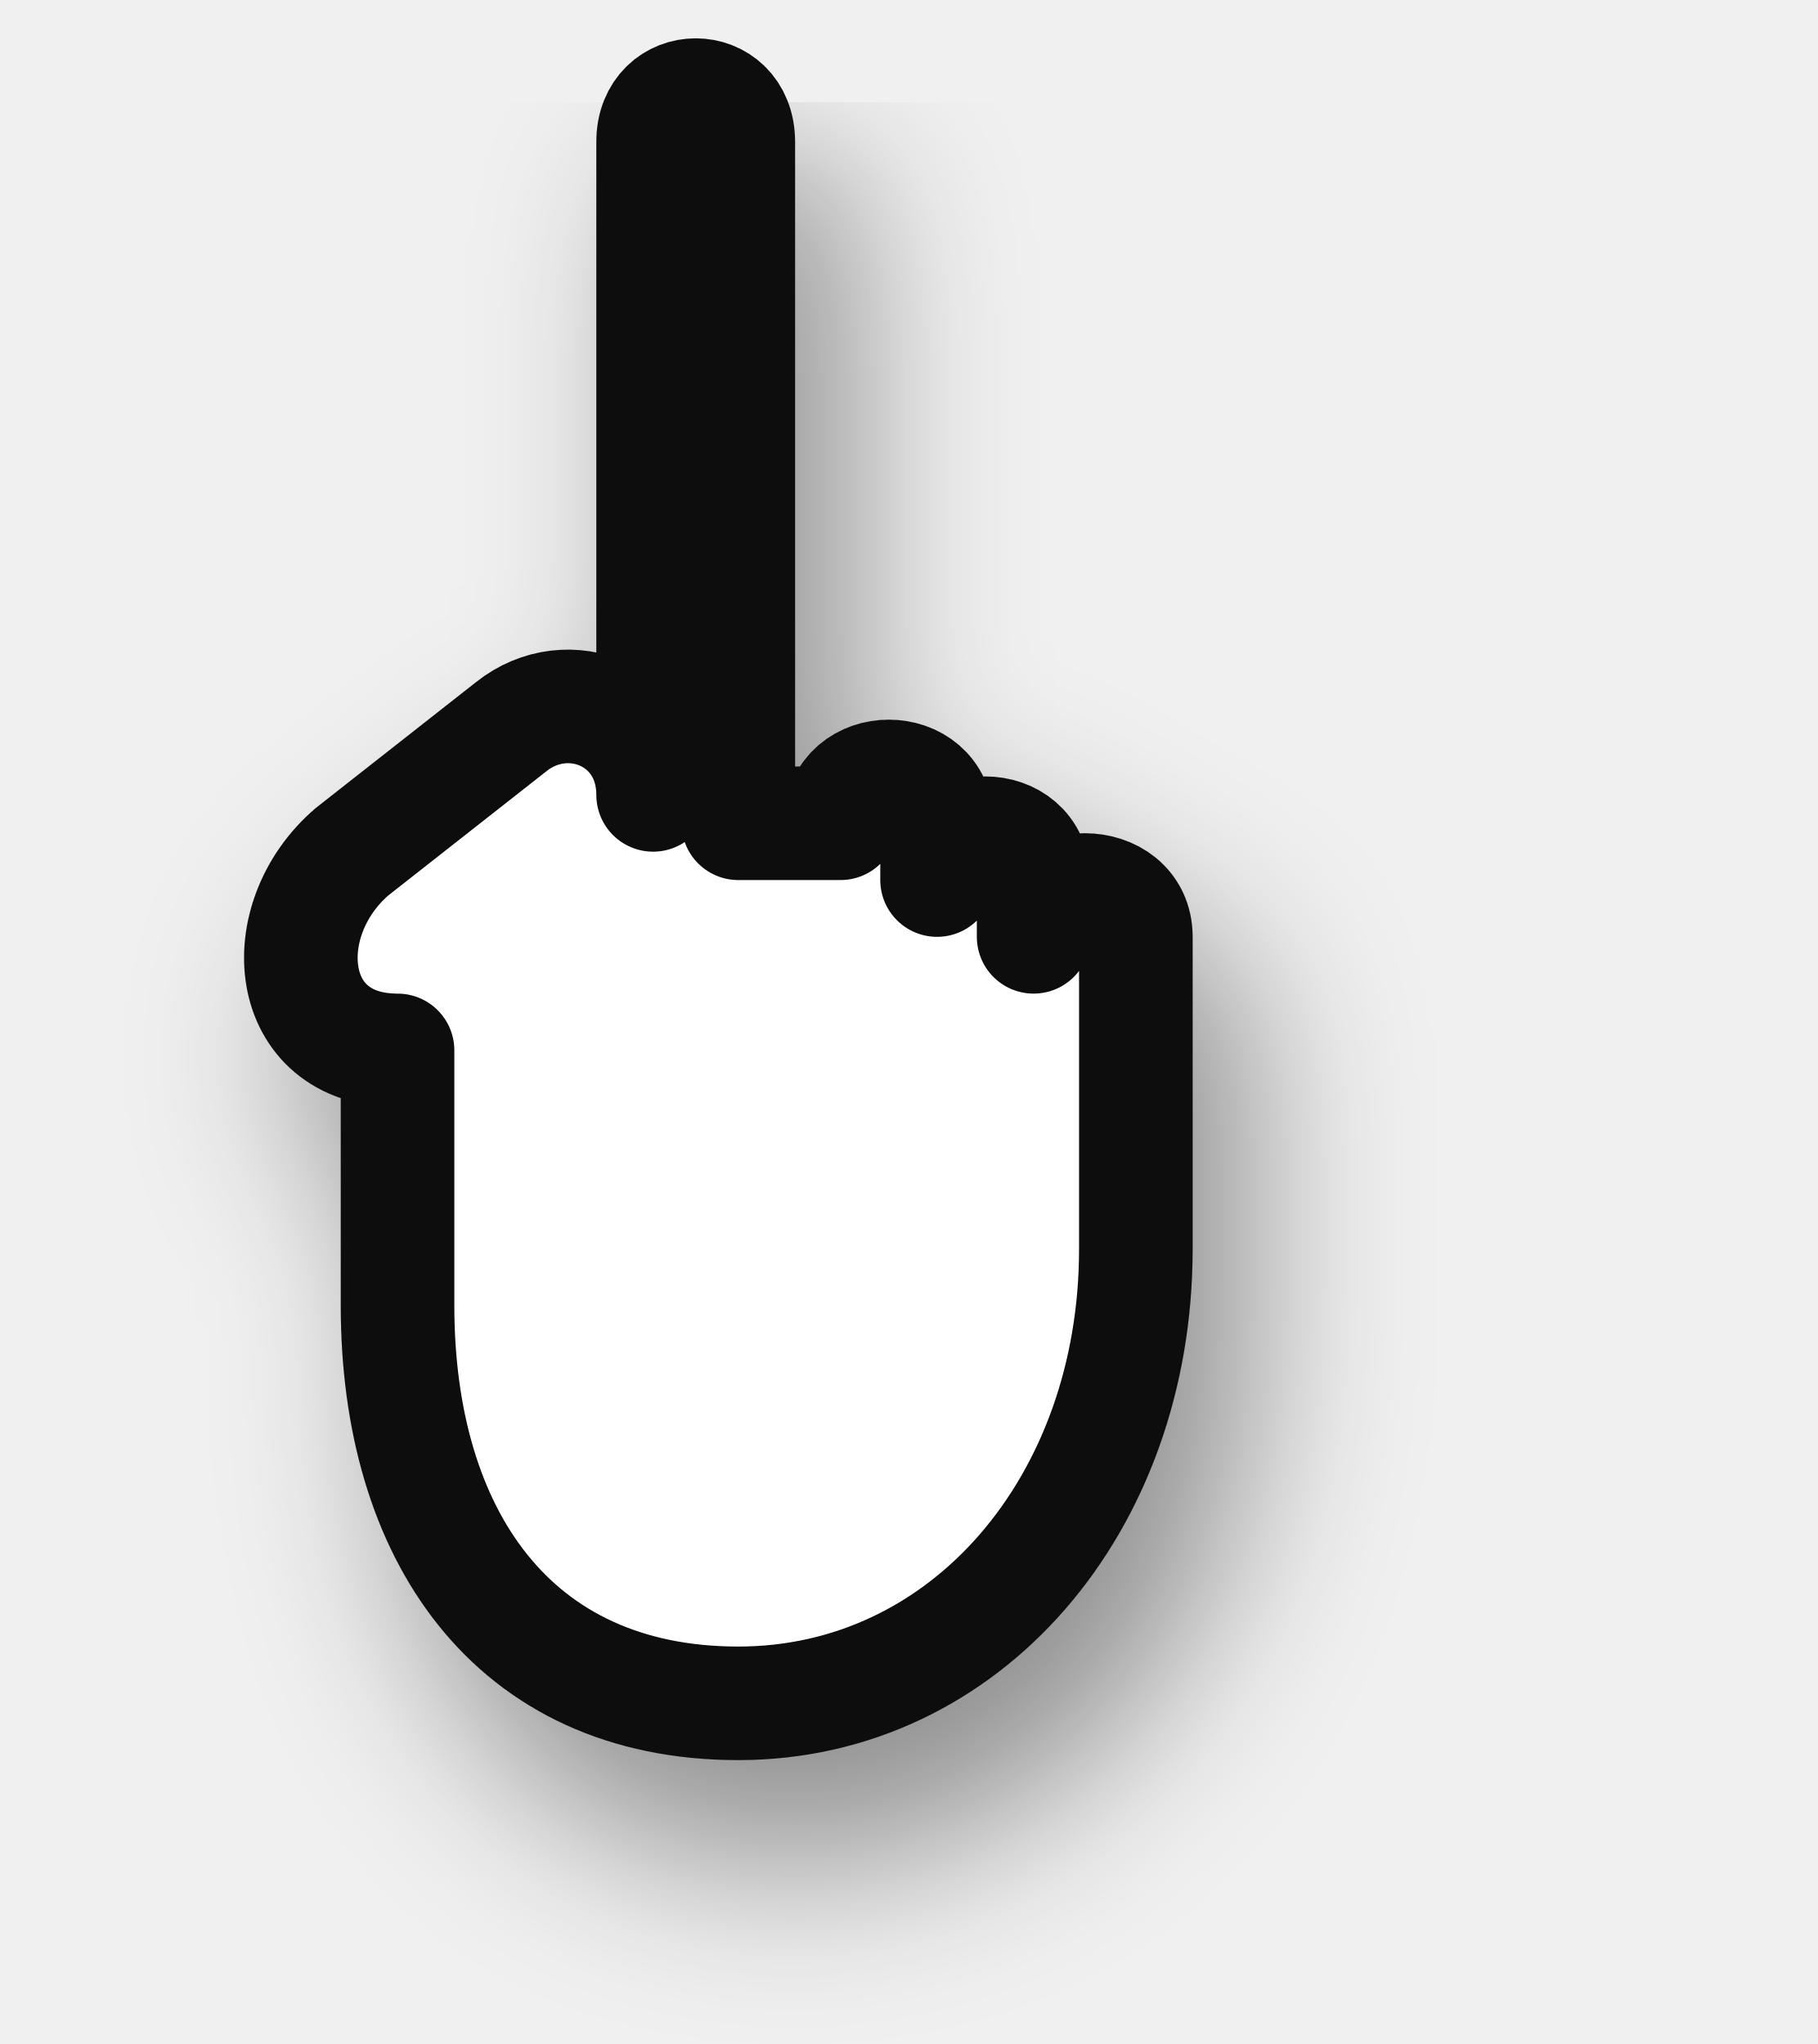
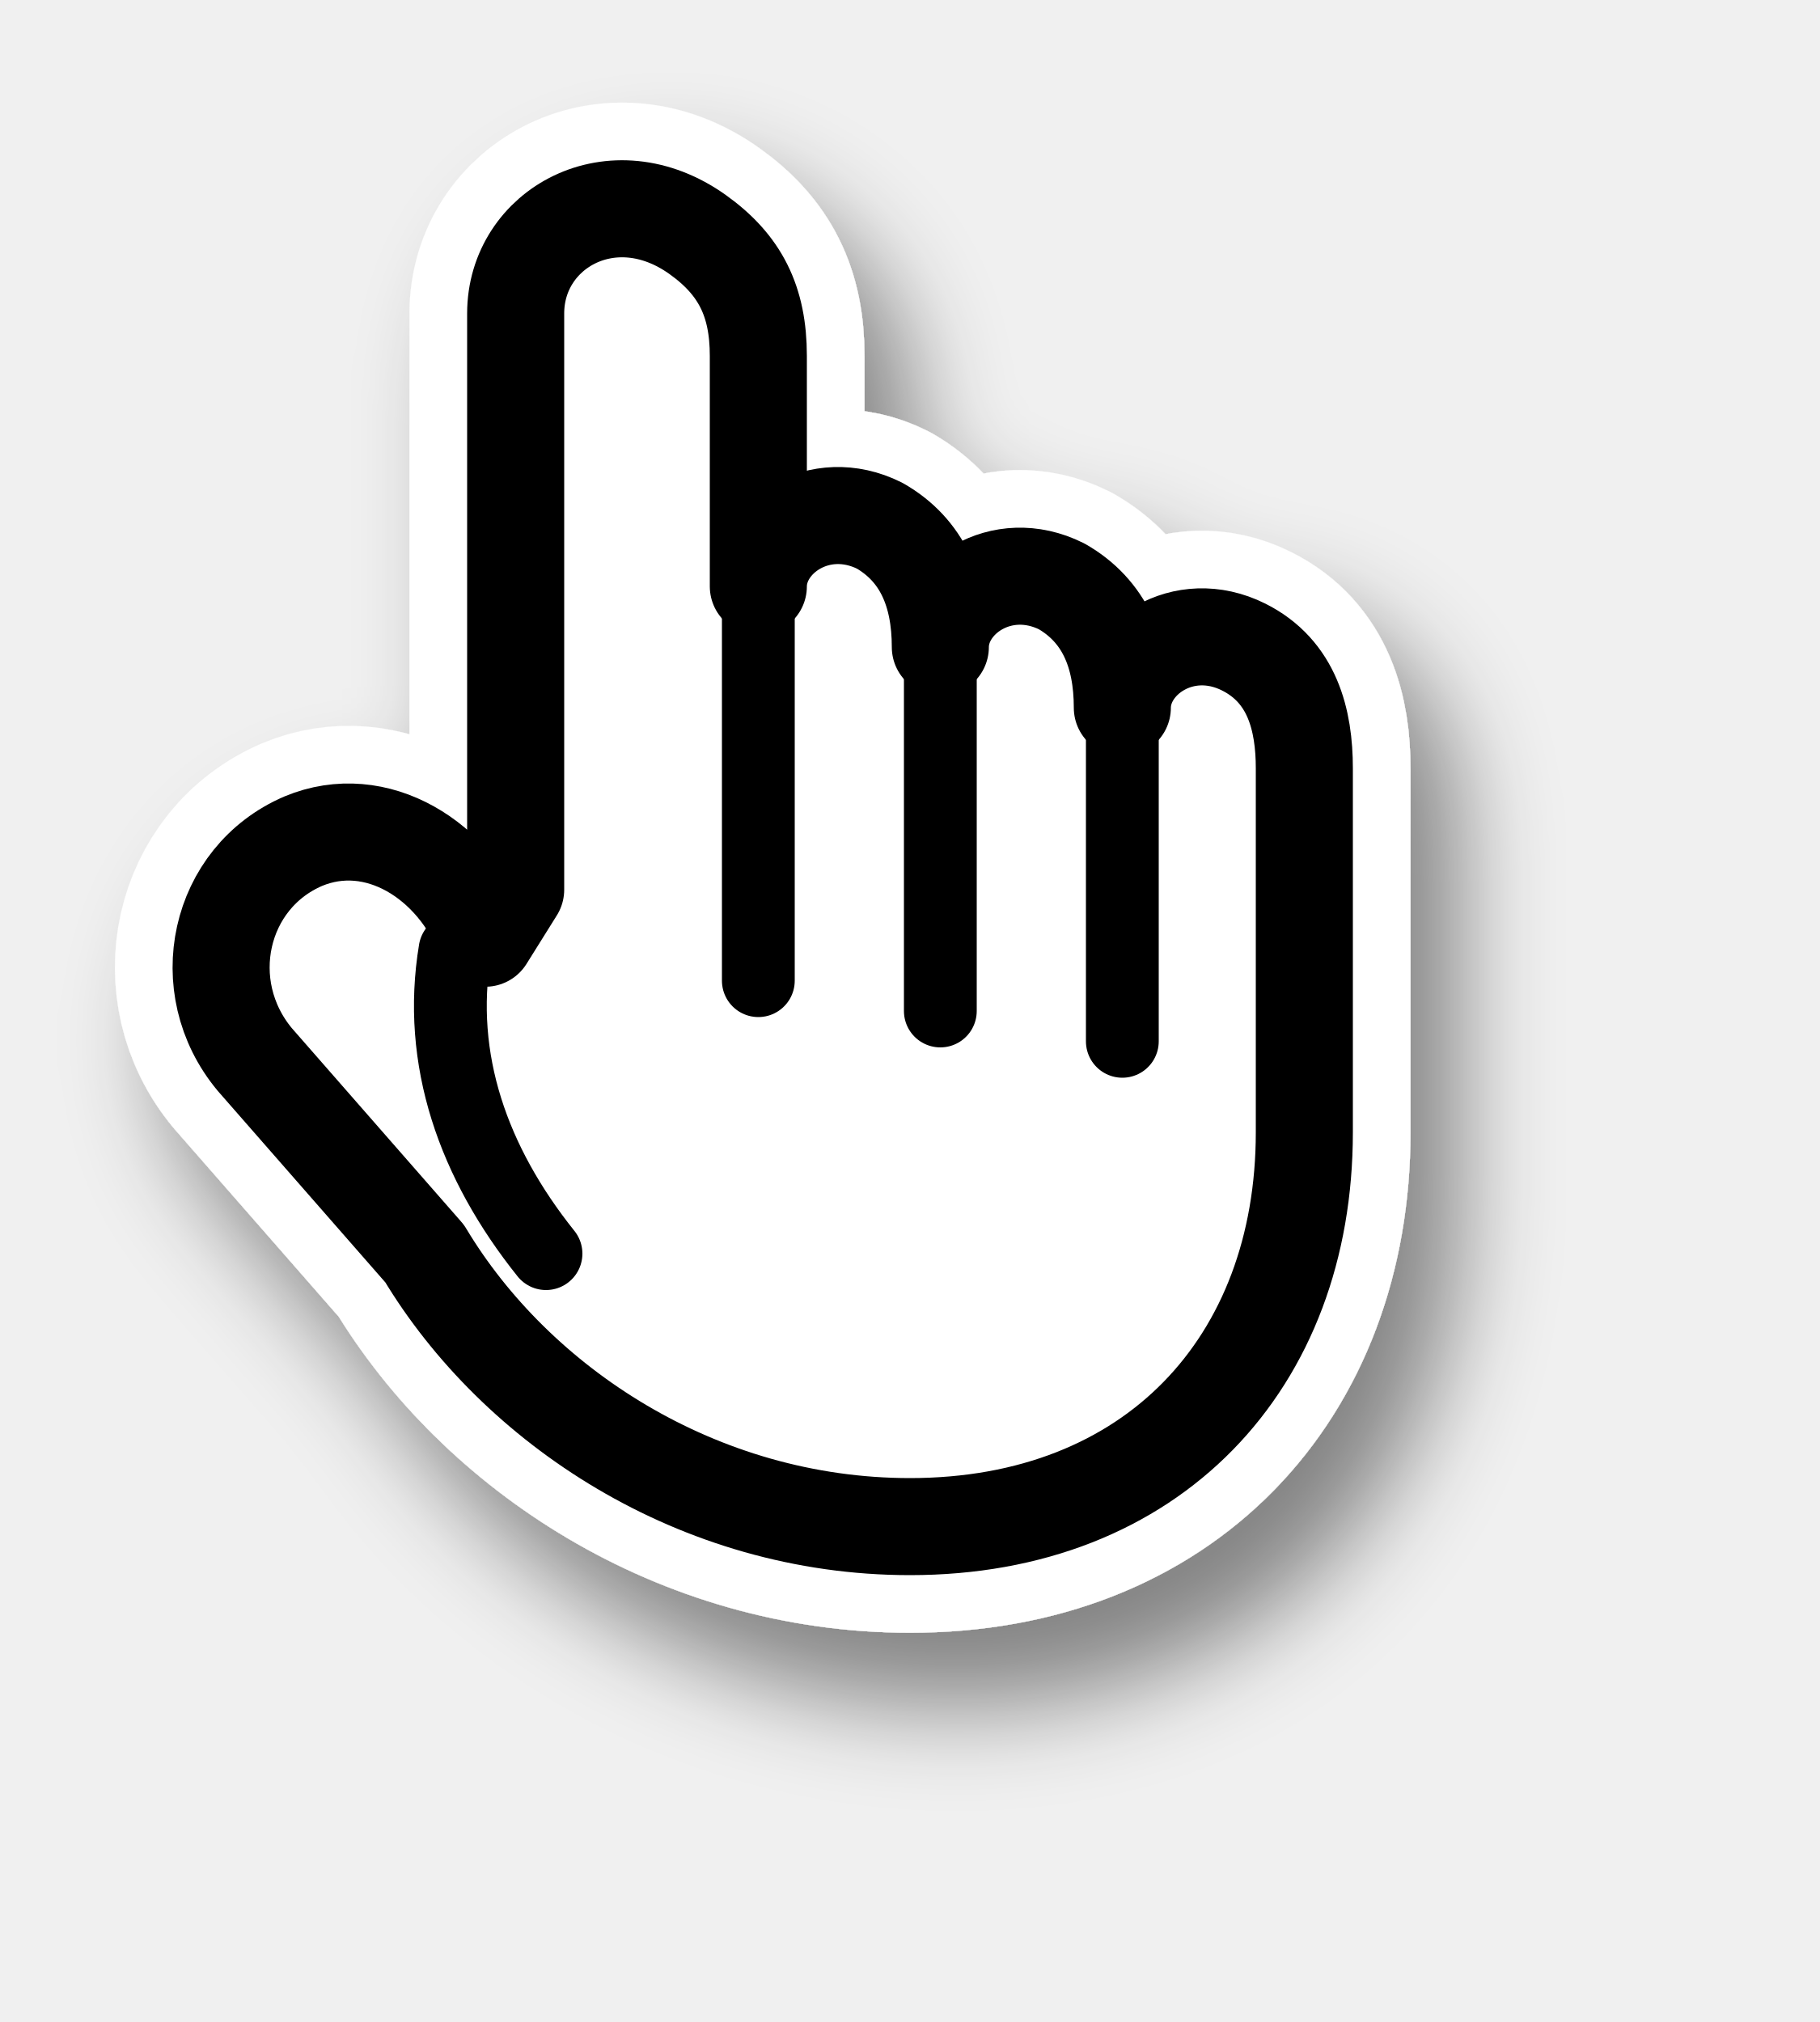
- <svg xmlns="http://www.w3.org/2000/svg" width="32" height="36" viewBox="0 0 32 36" fill="none">
+ <svg xmlns="http://www.w3.org/2000/svg" width="18" height="20" viewBox="0 0 30 30" fill="none">
  <defs>
    <filter id="handShadow" x="-30%" y="-30%" width="170%" height="170%">
-       <feDropShadow dx="1" dy="1.8" stdDeviation="1.5" flood-color="rgba(0,0,0,0.4)" />
+       <feDropShadow dx="0.8" dy="1.2" stdDeviation="0.8" flood-color="rgba(0,0,0,0.45)" />
    </filter>
  </defs>
-   <path d="M 11.5 2.5 C 11.5 1.4 13 1.4 13 2.5 L 13 14.5 L 14.8 14.5 C 14.8 13.4 16.5 13.4 16.5 14.5 L 16.5 15.5 C 16.5 14.4 18.2 14.4 18.2 15.5 L 18.2 16.5 C 18.2 15.4 20 15.4 20 16.5 L 20 22 C 20 26.5 17 30 13 30 C 9 30 7 27 7 23 L 7 18.5 C 5 18.5 4.8 16.2 6.2 15 L 9 12.8 C 10 12 11.5 12.6 11.5 14 Z" fill="#ffffff" stroke="#0a0a0c" stroke-width="2" stroke-linejoin="round" stroke-linecap="round" filter="url(#handShadow)" />
+   <g filter="url(#handShadow)">
+     <path d="M 8.5 13 L 8.5 3.5 C 8.5 2.1 10.1 1.2 11.5 2.2 C 12.2 2.7 12.5 3.3 12.5 4.2 L 12.5 8 C 12.5 7.2 13.5 6.5 14.5 7 C 15.2 7.4 15.5 8.1 15.5 9 C 15.5 8.2 16.5 7.5 17.5 8 C 18.2 8.4 18.5 9.1 18.5 10 C 18.5 9.2 19.5 8.5 20.5 9 C 21.3 9.4 21.5 10.2 21.5 11 L 21.5 17 C 21.5 20.8 19 23.5 15 23.5 C 11.5 23.5 8.5 21.5 7 19 L 4.2 15.8 C 3.2 14.6 3.6 12.8 5 12.2 C 6.2 11.7 7.5 12.5 8 13.8 L 8.5 13 Z" fill="none" stroke="#ffffff" stroke-width="3.5" stroke-linejoin="round" stroke-linecap="round" />
+     <path d="M 8.5 13 L 8.5 3.5 C 8.5 2.1 10.1 1.2 11.5 2.2 C 12.2 2.7 12.5 3.3 12.5 4.2 L 12.5 8 C 12.5 7.2 13.5 6.5 14.5 7 C 15.2 7.4 15.5 8.1 15.5 9 C 15.5 8.2 16.5 7.5 17.5 8 C 18.2 8.4 18.5 9.1 18.5 10 C 18.5 9.2 19.5 8.5 20.5 9 C 21.3 9.4 21.5 10.2 21.5 11 L 21.5 17 C 21.5 20.8 19 23.5 15 23.5 C 11.5 23.5 8.5 21.5 7 19 L 4.2 15.8 C 3.2 14.6 3.6 12.8 5 12.2 C 6.2 11.7 7.5 12.5 8 13.8 L 8.5 13 Z" fill="#ffffff" stroke="#000000" stroke-width="1.6" stroke-linejoin="round" stroke-linecap="round" />
+     <path d="M 12.5 8 L 12.5 14.5 M 15.5 9 L 15.5 15 M 18.5 10 L 18.5 15.5 M 7.5 14 C 7.2 15.8 7.8 17.5 9 19" stroke="#000000" stroke-width="1.2" stroke-linecap="round" />
+   </g>
</svg>
